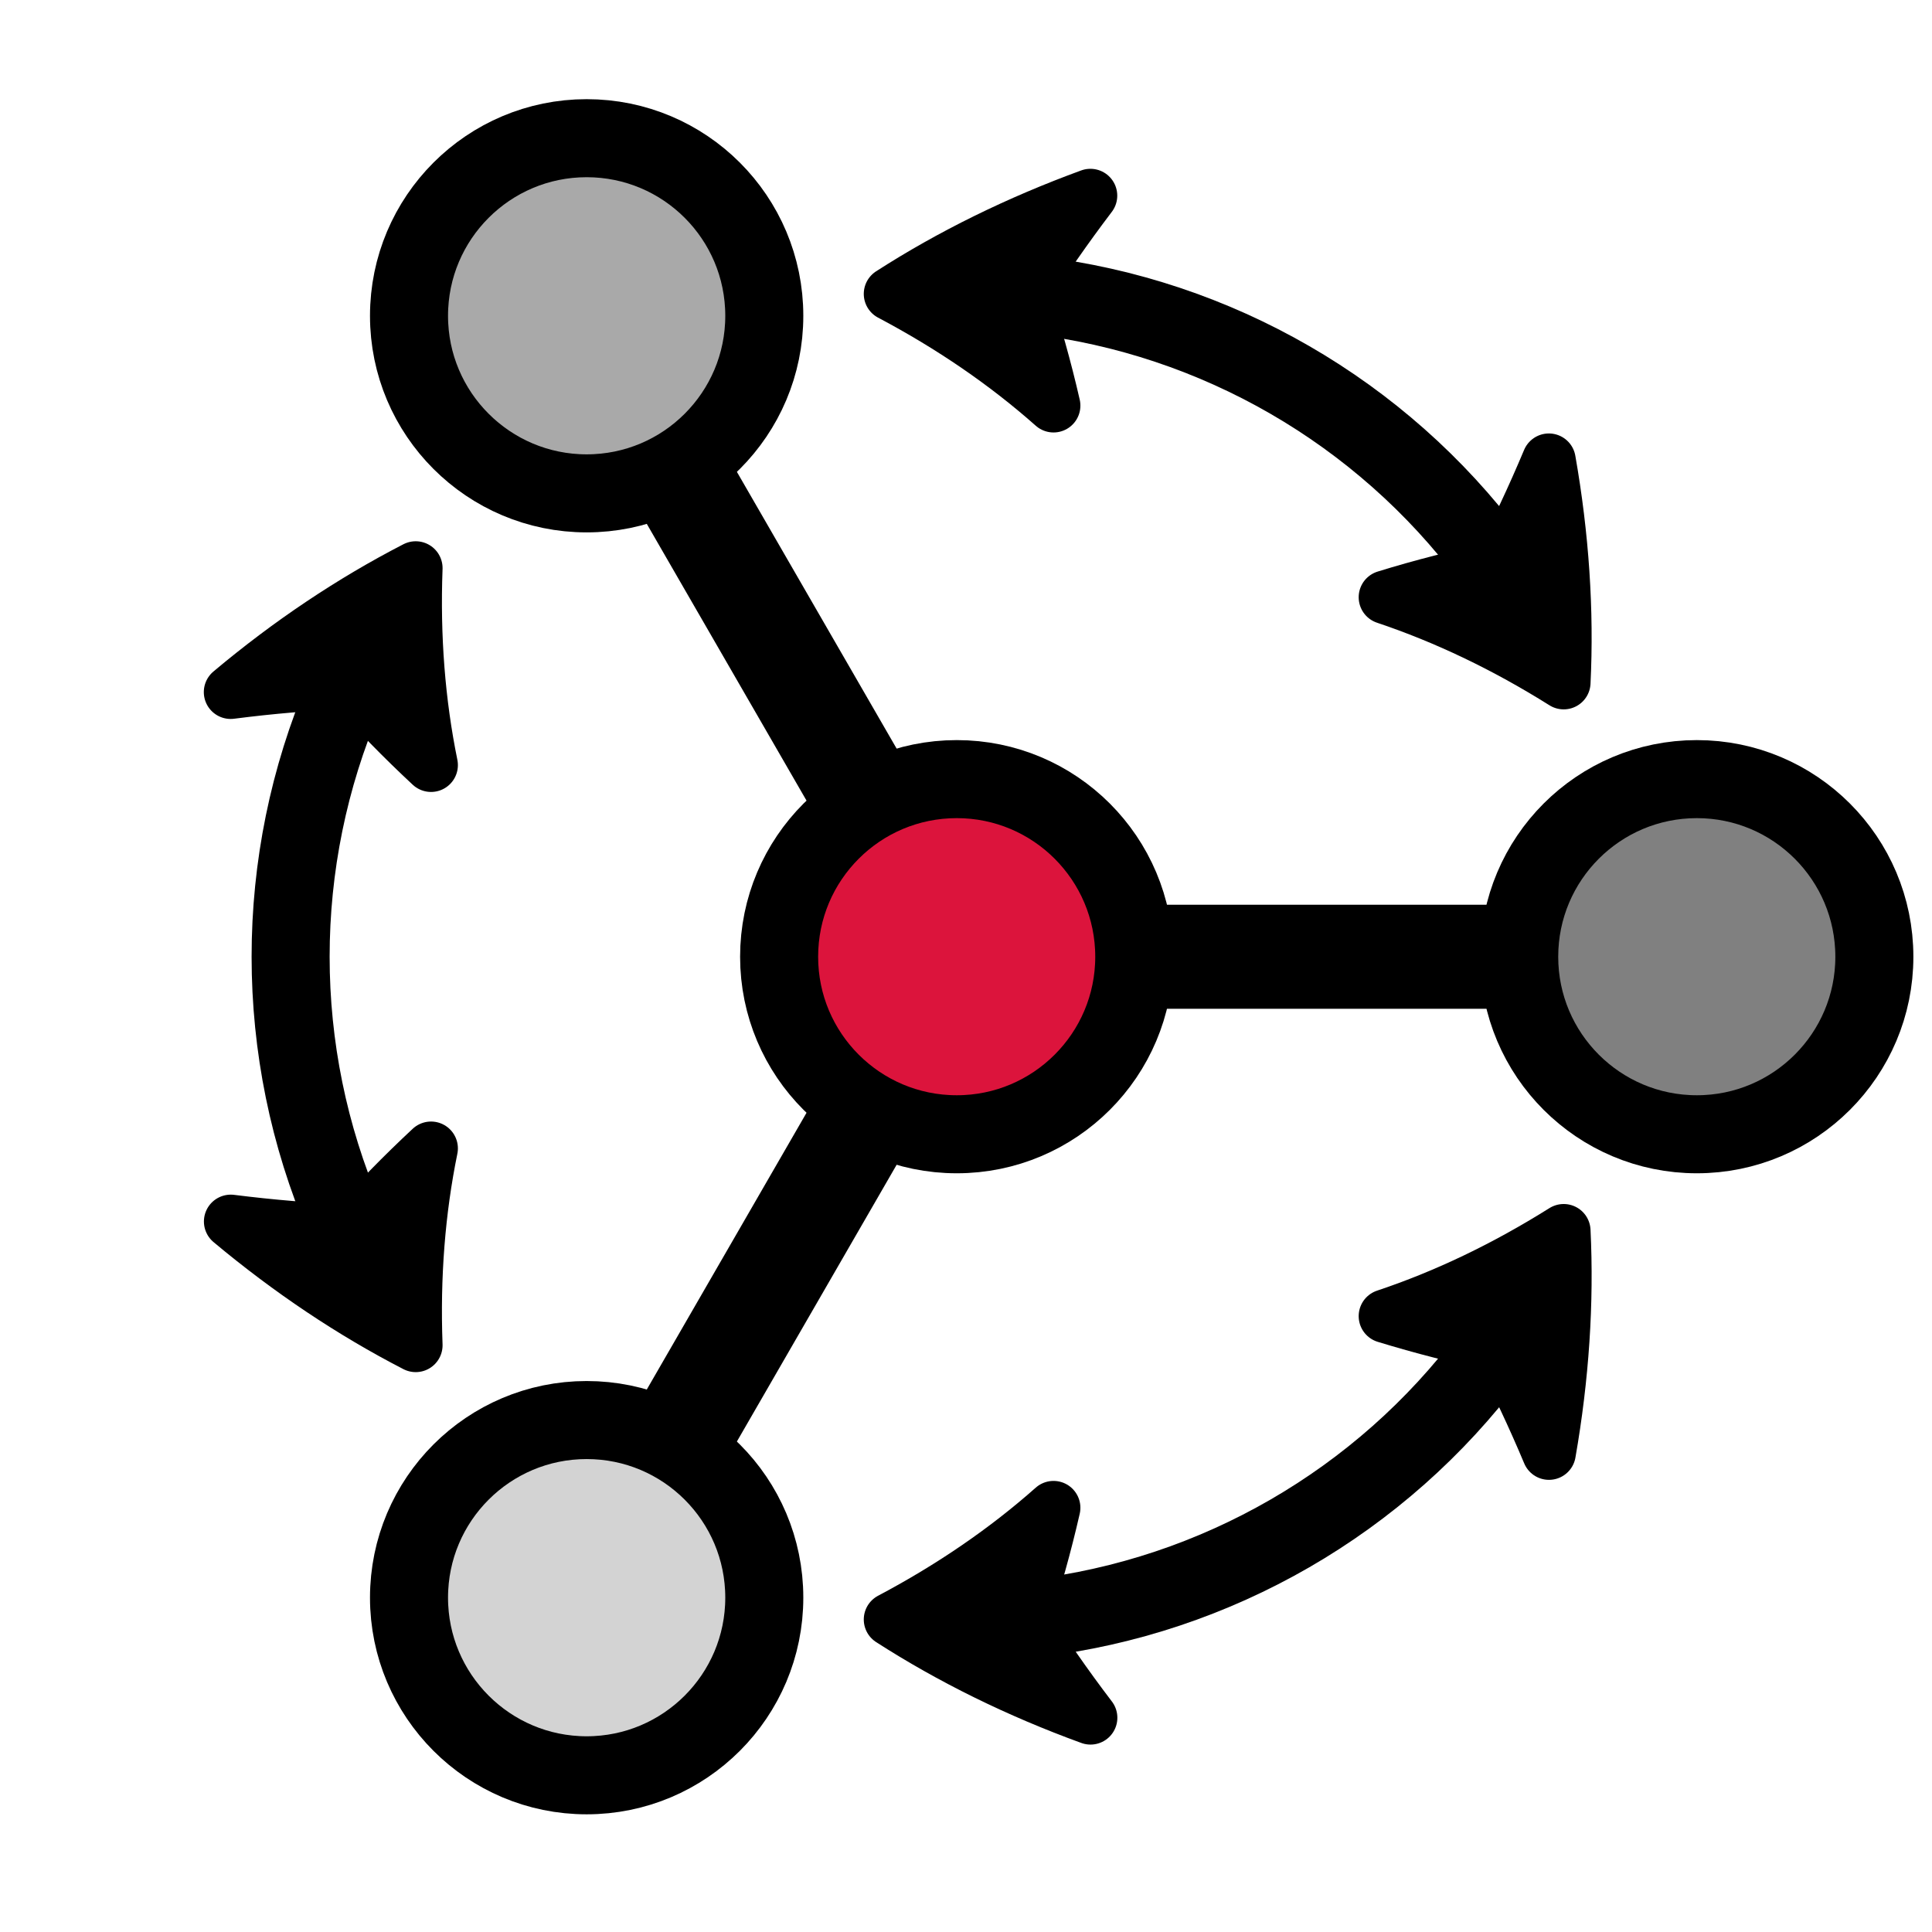
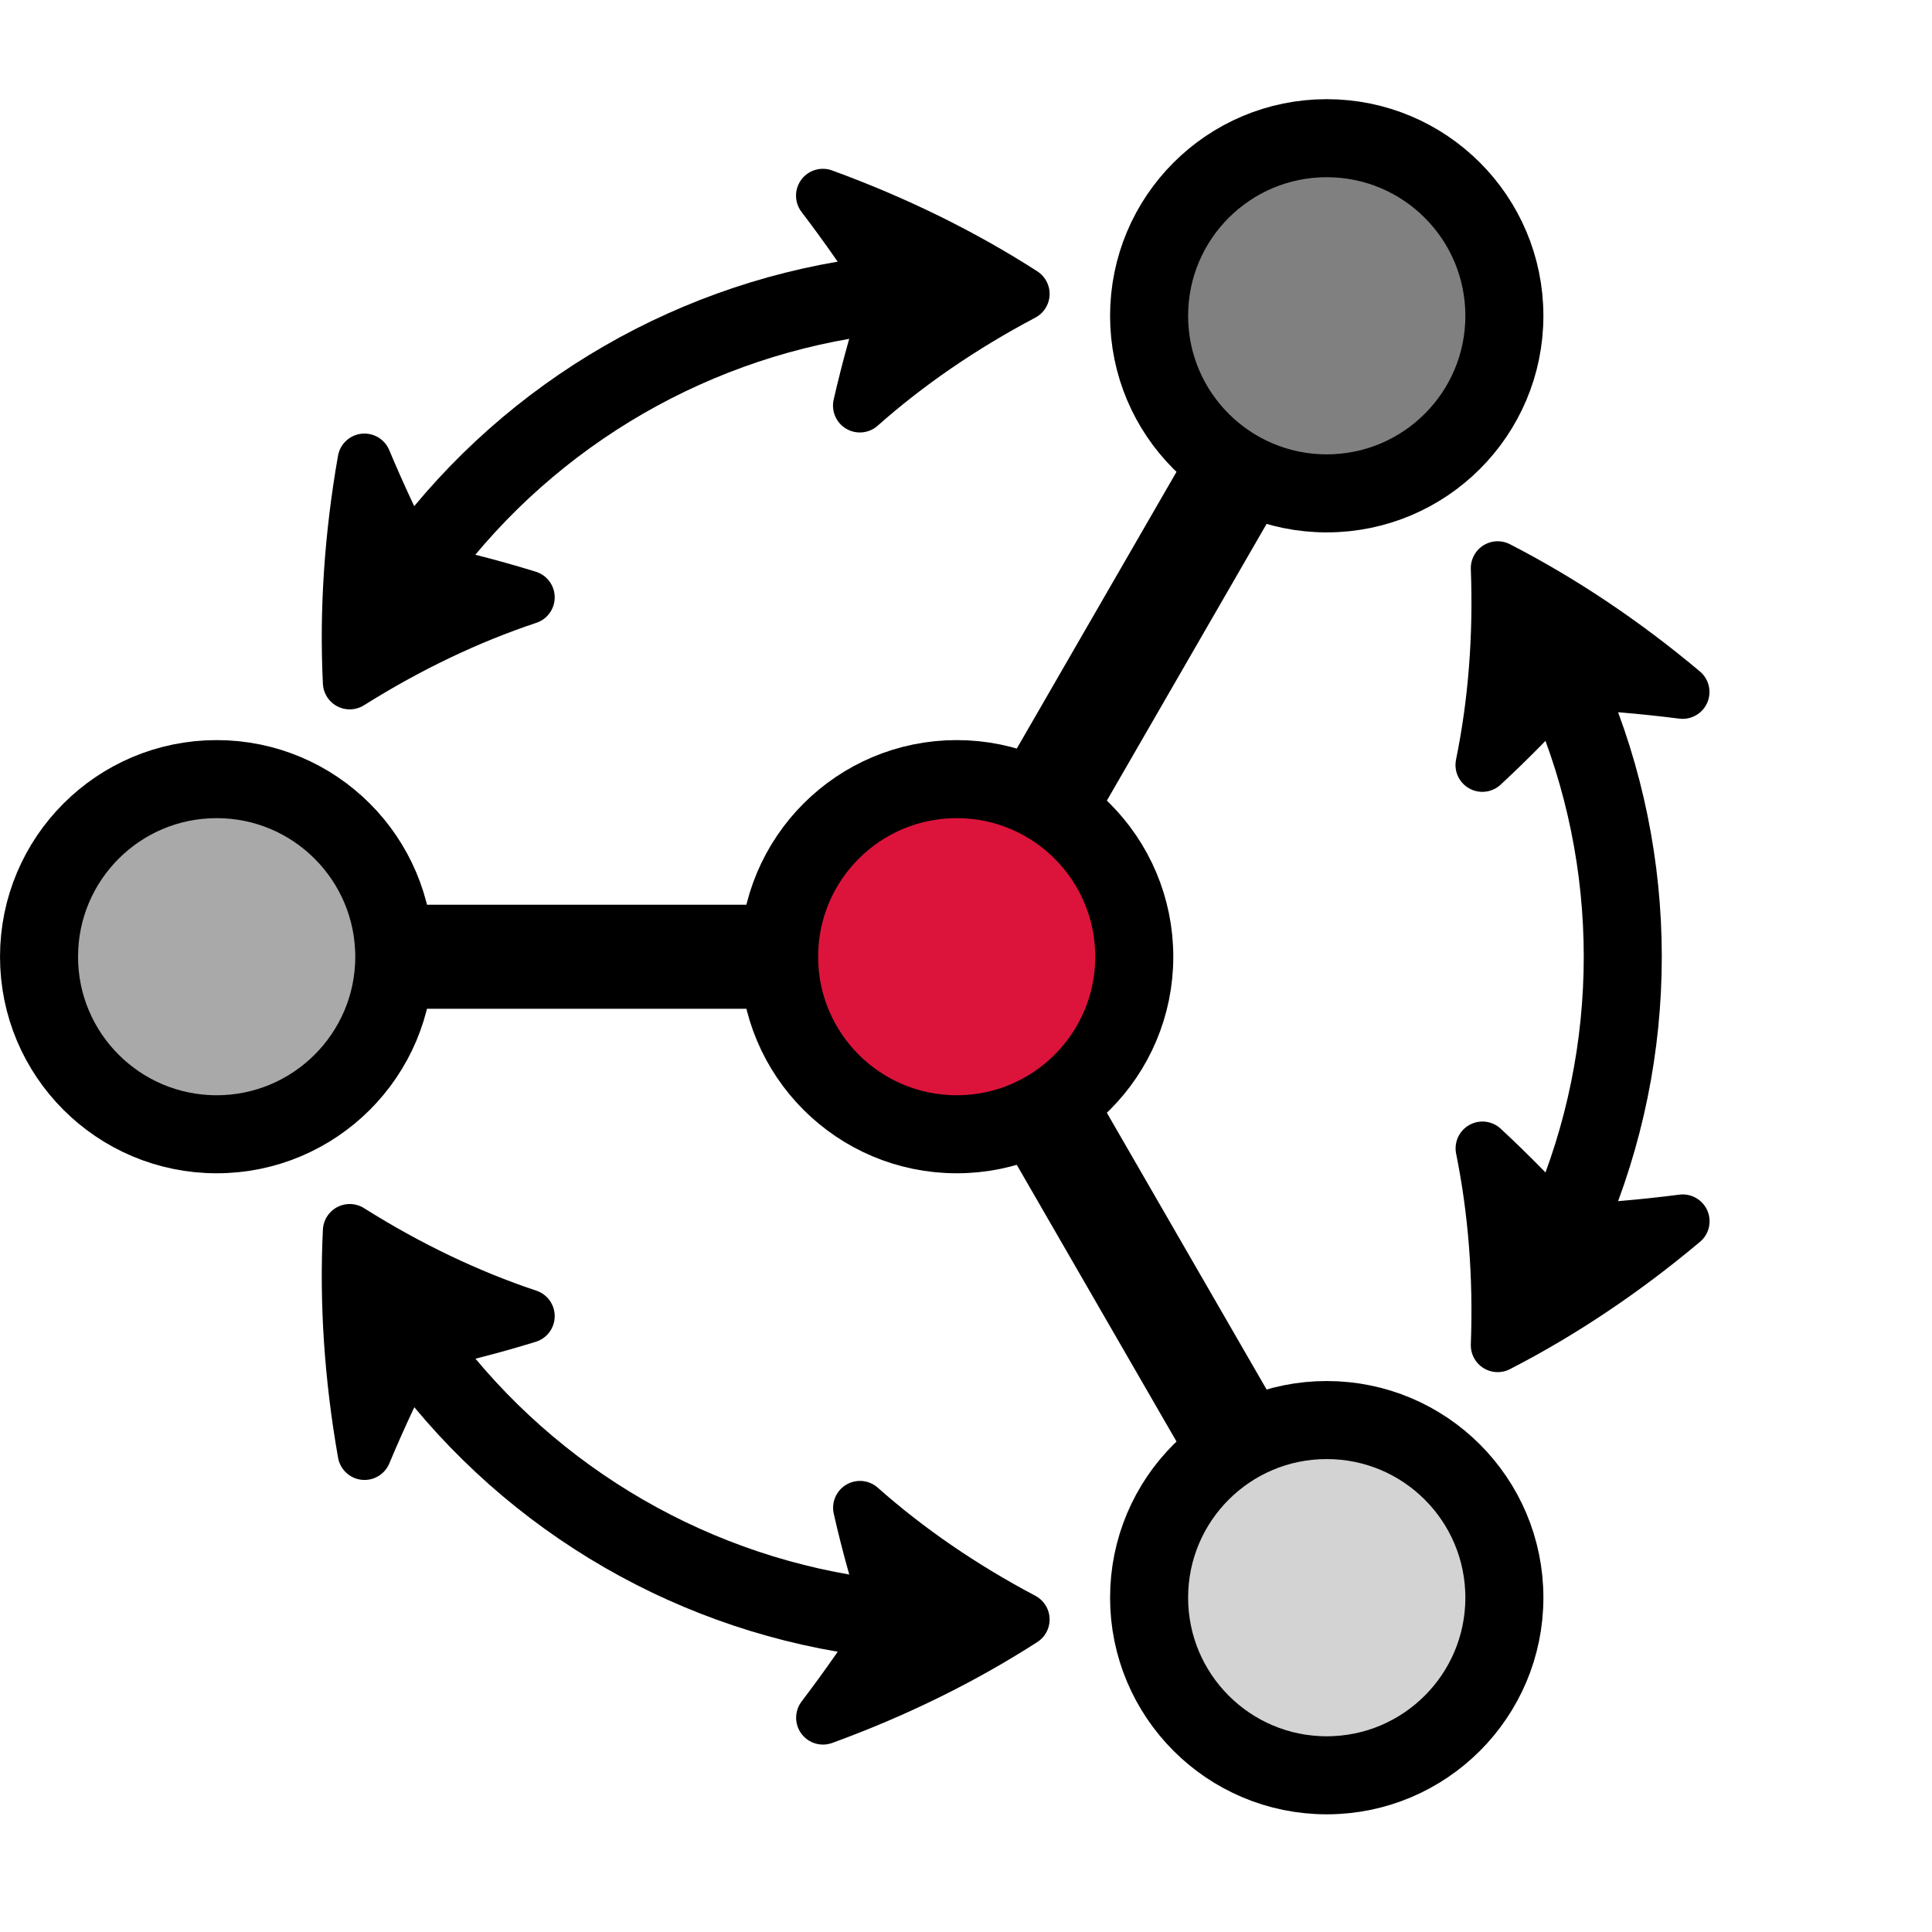
<svg xmlns="http://www.w3.org/2000/svg" width="73.288pt" height="73.288pt" viewBox="0 0 73.288 73.288">
  <defs>
    <clipPath id="clip-0">
      <path clip-rule="nonzero" d="M 0 0 L 72.582 0 L 72.582 72.582 L 0 72.582 Z M 0 0 " />
    </clipPath>
    <clipPath id="clip-1">
      <path clip-rule="nonzero" d="M 0 0 L 72.582 0 L 72.582 72.582 L 0 72.582 Z M 0 0 " />
    </clipPath>
    <clipPath id="clip-2">
-       <path clip-rule="nonzero" d="M 15 0 L 72.582 0 L 72.582 72.582 L 15 72.582 Z M 15 0 " />
+       <path clip-rule="nonzero" d="M 0 0 L 72.582 0 L 72.582 72.582 L 0 72.582 Z M 0 0 " />
    </clipPath>
    <clipPath id="clip-3">
-       <path clip-rule="nonzero" d="M 0 12 L 71 12 L 71 72.582 L 0 72.582 Z M 0 12 " />
+       <path clip-rule="nonzero" d="M 1 0 L 72.582 0 L 72.582 61 L 1 61 Z M 1 0 " />
    </clipPath>
    <clipPath id="clip-4">
+       <path clip-rule="nonzero" d="M 0 0 L 57 0 L 57 72.582 L 0 72.582 Z M 0 0 " />
+     </clipPath>
+     <clipPath id="clip-5">
+       <path clip-rule="nonzero" d="M 1 12 L 72.582 12 L 72.582 72.582 L 1 72.582 Z M 1 12 " />
+     </clipPath>
+     <clipPath id="clip-6">
      <path clip-rule="nonzero" d="M 0 0 L 72.582 0 L 72.582 64 L 0 64 Z M 0 0 " />
    </clipPath>
-     <clipPath id="clip-5">
-       <path clip-rule="nonzero" d="M 0 0 L 55 0 L 55 72.582 L 0 72.582 Z M 0 0 " />
-     </clipPath>
-     <clipPath id="clip-6">
+     <clipPath id="clip-7">
      <path clip-rule="nonzero" d="M 0 9 L 72.582 9 L 72.582 72.582 L 0 72.582 Z M 0 9 " />
    </clipPath>
+     <clipPath id="clip-8">
+       <path clip-rule="nonzero" d="M 17 0 L 72.582 0 L 72.582 72.582 L 17 72.582 Z M 17 0 " />
+     </clipPath>
  </defs>
-   <path fill="none" stroke-width="3.985" stroke-linecap="butt" stroke-linejoin="miter" stroke="rgb(0%, 0%, 0%)" stroke-opacity="1" stroke-miterlimit="10" d="M 5.669 -0.002 L 22.677 -0.002 " transform="matrix(0.990378, 0, 0, -0.990378, 36.29142, 36.29142)" />
  <g clip-path="url(#clip-0)">
-     <path fill="none" stroke-width="3.985" stroke-linecap="butt" stroke-linejoin="miter" stroke="rgb(0%, 0%, 0%)" stroke-opacity="1" stroke-miterlimit="10" d="M -2.834 4.909 L -11.338 19.641 " transform="matrix(0.990378, 0, 0, -0.990378, 36.29142, 36.29142)" />
-     <path fill="none" stroke-width="3.985" stroke-linecap="butt" stroke-linejoin="miter" stroke="rgb(0%, 0%, 0%)" stroke-opacity="1" stroke-miterlimit="10" d="M -2.834 -4.908 L -11.338 -19.64 " transform="matrix(0.990378, 0, 0, -0.990378, 36.29142, 36.29142)" />
+     <path fill="none" stroke-width="3.985" stroke-linecap="butt" stroke-linejoin="miter" stroke="rgb(0%, 0%, 0%)" stroke-opacity="1" stroke-miterlimit="10" d="M 2.833 4.909 L 11.337 19.641 " transform="matrix(0.990378, 0, 0, -0.990378, 36.29142, 36.29142)" />
+   </g>
+   <path fill="none" stroke-width="3.985" stroke-linecap="butt" stroke-linejoin="miter" stroke="rgb(0%, 0%, 0%)" stroke-opacity="1" stroke-miterlimit="10" d="M -5.67 -0.002 L -22.678 -0.002 " transform="matrix(0.990378, 0, 0, -0.990378, 36.29142, 36.29142)" />
+   <g clip-path="url(#clip-1)">
+     <path fill="none" stroke-width="3.985" stroke-linecap="butt" stroke-linejoin="miter" stroke="rgb(0%, 0%, 0%)" stroke-opacity="1" stroke-miterlimit="10" d="M 2.833 -4.908 L 11.337 -19.64 " transform="matrix(0.990378, 0, 0, -0.990378, 36.29142, 36.29142)" />
  </g>
  <path fill-rule="nonzero" fill="rgb(86.4%, 7.999%, 23.499%)" fill-opacity="1" d="M 43.027 36.293 C 43.027 32.57 40.012 29.555 36.293 29.555 C 32.57 29.555 29.555 32.57 29.555 36.293 C 29.555 40.012 32.57 43.027 36.293 43.027 C 40.012 43.027 43.027 40.012 43.027 36.293 Z M 43.027 36.293 " />
-   <g clip-path="url(#clip-1)">
+   <g clip-path="url(#clip-2)">
    <path fill="none" stroke-width="2.989" stroke-linecap="butt" stroke-linejoin="miter" stroke="rgb(0%, 0%, 0%)" stroke-opacity="1" stroke-miterlimit="10" d="M 6.801 -0.002 C 6.801 3.757 3.756 6.802 0.002 6.802 C -3.757 6.802 -6.802 3.757 -6.802 -0.002 C -6.802 -3.756 -3.757 -6.801 0.002 -6.801 C 3.756 -6.801 6.801 -3.756 6.801 -0.002 Z M 6.801 -0.002 " transform="matrix(0.990378, 0, 0, -0.990378, 36.29142, 36.29142)" />
  </g>
-   <path fill-rule="nonzero" fill="rgb(50%, 50%, 50%)" fill-opacity="1" d="M 71.102 36.293 C 71.102 32.57 68.086 29.555 64.367 29.555 C 60.645 29.555 57.629 32.57 57.629 36.293 C 57.629 40.012 60.645 43.027 64.367 43.027 C 68.086 43.027 71.102 40.012 71.102 36.293 Z M 71.102 36.293 " />
-   <g clip-path="url(#clip-2)">
-     <path fill="none" stroke-width="2.989" stroke-linecap="butt" stroke-linejoin="miter" stroke="rgb(0%, 0%, 0%)" stroke-opacity="1" stroke-miterlimit="10" d="M 35.148 -0.002 C 35.148 3.757 32.103 6.802 28.349 6.802 C 24.59 6.802 21.545 3.757 21.545 -0.002 C 21.545 -3.756 24.59 -6.801 28.349 -6.801 C 32.103 -6.801 35.148 -3.756 35.148 -0.002 Z M 35.148 -0.002 " transform="matrix(0.990378, 0, 0, -0.990378, 36.29142, 36.29142)" />
+   <path fill-rule="nonzero" fill="rgb(50%, 50%, 50%)" fill-opacity="1" d="M 57.066 11.98 C 57.066 8.258 54.051 5.242 50.328 5.242 C 46.605 5.242 43.59 8.258 43.59 11.98 C 43.59 15.699 46.605 18.715 50.328 18.715 C 54.051 18.715 57.066 15.699 57.066 11.98 Z M 57.066 11.98 " />
+   <g clip-path="url(#clip-3)">
+     <path fill="none" stroke-width="2.989" stroke-linecap="butt" stroke-linejoin="miter" stroke="rgb(0%, 0%, 0%)" stroke-opacity="1" stroke-miterlimit="10" d="M 20.977 24.547 C 20.977 28.306 17.932 31.351 14.173 31.351 C 10.414 31.351 7.369 28.306 7.369 24.547 C 7.369 20.792 10.414 17.747 14.173 17.747 C 17.932 17.747 20.977 20.792 20.977 24.547 Z M 20.977 24.547 " transform="matrix(0.990378, 0, 0, -0.990378, 36.29142, 36.29142)" />
  </g>
-   <path fill-rule="nonzero" fill="rgb(66.399%, 66.399%, 66.399%)" fill-opacity="1" stroke-width="2.989" stroke-linecap="butt" stroke-linejoin="miter" stroke="rgb(0%, 0%, 0%)" stroke-opacity="1" stroke-miterlimit="10" d="M -7.37 24.547 C -7.37 28.306 -10.415 31.351 -14.174 31.351 C -17.929 31.351 -20.978 28.306 -20.978 24.547 C -20.978 20.792 -17.929 17.747 -14.174 17.747 C -10.415 17.747 -7.37 20.792 -7.37 24.547 Z M -7.37 24.547 " transform="matrix(0.990378, 0, 0, -0.990378, 36.29142, 36.29142)" />
-   <path fill-rule="nonzero" fill="rgb(82.799%, 82.799%, 82.799%)" fill-opacity="1" d="M 28.992 60.605 C 28.992 56.883 25.977 53.867 22.254 53.867 C 18.535 53.867 15.516 56.883 15.516 60.605 C 15.516 64.324 18.535 67.344 22.254 67.344 C 25.977 67.344 28.992 64.324 28.992 60.605 Z M 28.992 60.605 " />
-   <g clip-path="url(#clip-3)">
-     <path fill="none" stroke-width="2.989" stroke-linecap="butt" stroke-linejoin="miter" stroke="rgb(0%, 0%, 0%)" stroke-opacity="1" stroke-miterlimit="10" d="M -7.37 -24.55 C -7.37 -20.791 -10.415 -17.747 -14.174 -17.747 C -17.929 -17.747 -20.978 -20.791 -20.978 -24.55 C -20.978 -28.305 -17.929 -31.354 -14.174 -31.354 C -10.415 -31.354 -7.37 -28.305 -7.37 -24.55 Z M -7.37 -24.55 " transform="matrix(0.990378, 0, 0, -0.990378, 36.29142, 36.29142)" />
+   <path fill-rule="nonzero" fill="rgb(66.399%, 66.399%, 66.399%)" fill-opacity="1" d="M 14.957 36.293 C 14.957 32.57 11.938 29.555 8.219 29.555 C 4.496 29.555 1.48 32.57 1.48 36.293 C 1.48 40.012 4.496 43.027 8.219 43.027 C 11.938 43.027 14.957 40.012 14.957 36.293 Z M 14.957 36.293 " />
+   <g clip-path="url(#clip-4)">
+     <path fill="none" stroke-width="2.989" stroke-linecap="butt" stroke-linejoin="miter" stroke="rgb(0%, 0%, 0%)" stroke-opacity="1" stroke-miterlimit="10" d="M -21.542 -0.002 C -21.542 3.757 -24.591 6.802 -28.345 6.802 C -32.104 6.802 -35.149 3.757 -35.149 -0.002 C -35.149 -3.756 -32.104 -6.801 -28.345 -6.801 C -24.591 -6.801 -21.542 -3.756 -21.542 -0.002 Z M -21.542 -0.002 " transform="matrix(0.990378, 0, 0, -0.990378, 36.29142, 36.29142)" />
  </g>
-   <g clip-path="url(#clip-4)">
-     <path fill="none" stroke-width="2.989" stroke-linecap="butt" stroke-linejoin="miter" stroke="rgb(0%, 0%, 0%)" stroke-opacity="1" stroke-miterlimit="10" d="M 20.433 15.282 C 16.256 20.867 9.945 24.512 3.019 25.336 " transform="matrix(0.990378, 0, 0, -0.990378, 36.29142, 36.29142)" />
+   <path fill-rule="nonzero" fill="rgb(82.799%, 82.799%, 82.799%)" fill-opacity="1" d="M 57.066 60.605 C 57.066 56.883 54.051 53.867 50.328 53.867 C 46.605 53.867 43.59 56.883 43.59 60.605 C 43.59 64.324 46.605 67.344 50.328 67.344 C 54.051 67.344 57.066 64.324 57.066 60.605 Z M 57.066 60.605 " />
+   <g clip-path="url(#clip-5)">
+     <path fill="none" stroke-width="2.989" stroke-linecap="butt" stroke-linejoin="miter" stroke="rgb(0%, 0%, 0%)" stroke-opacity="1" stroke-miterlimit="10" d="M 20.977 -24.55 C 20.977 -20.791 17.932 -17.747 14.173 -17.747 C 10.414 -17.747 7.369 -20.791 7.369 -24.55 C 7.369 -28.305 10.414 -31.354 14.173 -31.354 C 17.932 -31.354 20.977 -28.305 20.977 -24.55 Z M 20.977 -24.55 " transform="matrix(0.990378, 0, 0, -0.990378, 36.29142, 36.29142)" />
  </g>
-   <path fill-rule="nonzero" fill="rgb(0%, 0%, 0%)" fill-opacity="1" stroke-width="2.057" stroke-linecap="butt" stroke-linejoin="round" stroke="rgb(0%, 0%, 0%)" stroke-opacity="1" stroke-miterlimit="10" d="M 23.249 10.502 C 23.383 13.247 23.193 16.103 22.681 19.013 C 22.085 17.594 21.438 16.209 20.732 14.868 C 19.265 14.568 17.829 14.202 16.425 13.768 C 18.721 12.999 21.012 11.906 23.249 10.502 Z M 23.249 10.502 " transform="matrix(0.990378, 0, 0, -0.990378, 36.29142, 36.29142)" />
-   <path fill-rule="nonzero" fill="rgb(0%, 0%, 0%)" fill-opacity="1" stroke-width="2.057" stroke-linecap="butt" stroke-linejoin="round" stroke="rgb(0%, 0%, 0%)" stroke-opacity="1" stroke-miterlimit="10" d="M -2.531 25.387 C -0.196 24.153 1.899 22.713 3.709 21.108 C 3.382 22.54 2.979 23.967 2.51 25.391 C 3.315 26.669 4.19 27.923 5.121 29.15 C 2.348 28.136 -0.219 26.874 -2.531 25.387 Z M -2.531 25.387 " transform="matrix(0.990378, 0, 0, -0.990378, 36.29142, 36.29142)" />
-   <g clip-path="url(#clip-5)">
-     <path fill="none" stroke-width="2.989" stroke-linecap="butt" stroke-linejoin="miter" stroke="rgb(0%, 0%, 0%)" stroke-opacity="1" stroke-miterlimit="10" d="M -23.451 10.052 C -26.2 3.643 -26.2 -3.642 -23.451 -10.051 " transform="matrix(0.990378, 0, 0, -0.990378, 36.29142, 36.29142)" />
+   <g clip-path="url(#clip-6)">
+     <path fill="none" stroke-width="2.989" stroke-linecap="butt" stroke-linejoin="miter" stroke="rgb(0%, 0%, 0%)" stroke-opacity="1" stroke-miterlimit="10" d="M -3.02 25.336 C -9.946 24.512 -16.256 20.867 -20.433 15.282 " transform="matrix(0.990378, 0, 0, -0.990378, 36.29142, 36.29142)" />
  </g>
-   <path fill-rule="nonzero" fill="rgb(0%, 0%, 0%)" fill-opacity="1" stroke-width="2.057" stroke-linecap="butt" stroke-linejoin="round" stroke="rgb(0%, 0%, 0%)" stroke-opacity="1" stroke-miterlimit="10" d="M -20.721 14.884 C -23.163 13.626 -25.545 12.036 -27.809 10.135 C -26.279 10.332 -24.756 10.462 -23.246 10.522 C -22.248 9.401 -21.21 8.34 -20.134 7.339 C -20.619 9.713 -20.82 12.245 -20.721 14.884 Z M -20.721 14.884 " transform="matrix(0.990378, 0, 0, -0.990378, 36.29142, 36.29142)" />
-   <path fill-rule="nonzero" fill="rgb(0%, 0%, 0%)" fill-opacity="1" stroke-width="2.057" stroke-linecap="butt" stroke-linejoin="round" stroke="rgb(0%, 0%, 0%)" stroke-opacity="1" stroke-miterlimit="10" d="M -20.721 -14.883 C -20.82 -12.244 -20.619 -9.712 -20.134 -7.342 C -21.21 -8.344 -22.248 -9.405 -23.242 -10.521 C -24.756 -10.462 -26.279 -10.335 -27.805 -10.142 C -25.541 -12.035 -23.163 -13.625 -20.721 -14.883 Z M -20.721 -14.883 " transform="matrix(0.990378, 0, 0, -0.990378, 36.29142, 36.29142)" />
-   <g clip-path="url(#clip-6)">
-     <path fill="none" stroke-width="2.989" stroke-linecap="butt" stroke-linejoin="miter" stroke="rgb(0%, 0%, 0%)" stroke-opacity="1" stroke-miterlimit="10" d="M 3.019 -25.335 C 9.945 -24.511 16.256 -20.866 20.433 -15.281 " transform="matrix(0.990378, 0, 0, -0.990378, 36.29142, 36.29142)" />
+   <path fill-rule="nonzero" fill="rgb(0%, 0%, 0%)" fill-opacity="1" stroke-width="2.057" stroke-linecap="butt" stroke-linejoin="round" stroke="rgb(0%, 0%, 0%)" stroke-opacity="1" stroke-miterlimit="10" d="M 2.53 25.387 C 0.218 26.874 -2.349 28.136 -5.126 29.15 C -4.191 27.923 -3.319 26.669 -2.511 25.391 C -2.984 23.967 -3.383 22.54 -3.71 21.108 C -1.9 22.713 0.195 24.153 2.53 25.387 Z M 2.53 25.387 " transform="matrix(0.990378, 0, 0, -0.990378, 36.29142, 36.29142)" />
+   <path fill-rule="nonzero" fill="rgb(0%, 0%, 0%)" fill-opacity="1" stroke-width="2.057" stroke-linecap="butt" stroke-linejoin="round" stroke="rgb(0%, 0%, 0%)" stroke-opacity="1" stroke-miterlimit="10" d="M -23.249 10.502 C -21.013 11.906 -18.722 12.999 -16.426 13.764 C -17.83 14.198 -19.266 14.564 -20.733 14.868 C -21.439 16.205 -22.09 17.59 -22.685 19.009 C -23.194 16.103 -23.384 13.247 -23.249 10.502 Z M -23.249 10.502 " transform="matrix(0.990378, 0, 0, -0.990378, 36.29142, 36.29142)" />
+   <g clip-path="url(#clip-7)">
+     <path fill="none" stroke-width="2.989" stroke-linecap="butt" stroke-linejoin="miter" stroke="rgb(0%, 0%, 0%)" stroke-opacity="1" stroke-miterlimit="10" d="M -20.429 -15.281 C -16.252 -20.866 -9.946 -24.511 -3.02 -25.335 " transform="matrix(0.990378, 0, 0, -0.990378, 36.29142, 36.29142)" />
  </g>
-   <path fill-rule="nonzero" fill="rgb(0%, 0%, 0%)" fill-opacity="1" stroke-width="2.057" stroke-linecap="butt" stroke-linejoin="round" stroke="rgb(0%, 0%, 0%)" stroke-opacity="1" stroke-miterlimit="10" d="M -2.531 -25.386 C -0.219 -26.873 2.348 -28.139 5.125 -29.149 C 4.19 -27.923 3.319 -26.668 2.51 -25.39 C 2.983 -23.97 3.382 -22.539 3.709 -21.107 C 1.899 -22.712 -0.196 -24.152 -2.531 -25.386 Z M -2.531 -25.386 " transform="matrix(0.990378, 0, 0, -0.990378, 36.29142, 36.29142)" />
-   <path fill-rule="nonzero" fill="rgb(0%, 0%, 0%)" fill-opacity="1" stroke-width="2.057" stroke-linecap="butt" stroke-linejoin="round" stroke="rgb(0%, 0%, 0%)" stroke-opacity="1" stroke-miterlimit="10" d="M 23.249 -10.501 C 21.012 -11.905 18.721 -13.002 16.425 -13.767 C 17.829 -14.197 19.269 -14.567 20.736 -14.867 C 21.438 -16.208 22.089 -17.589 22.685 -19.009 C 23.193 -16.102 23.383 -13.246 23.249 -10.501 Z M 23.249 -10.501 " transform="matrix(0.990378, 0, 0, -0.990378, 36.29142, 36.29142)" />
+   <path fill-rule="nonzero" fill="rgb(0%, 0%, 0%)" fill-opacity="1" stroke-width="2.057" stroke-linecap="butt" stroke-linejoin="round" stroke="rgb(0%, 0%, 0%)" stroke-opacity="1" stroke-miterlimit="10" d="M -23.249 -10.501 C -23.384 -13.246 -23.194 -16.106 -22.682 -19.013 C -22.086 -17.593 -21.439 -16.208 -20.733 -14.867 C -19.266 -14.567 -17.83 -14.201 -16.426 -13.767 C -18.722 -13.002 -21.013 -11.909 -23.249 -10.501 Z M -23.249 -10.501 " transform="matrix(0.990378, 0, 0, -0.990378, 36.29142, 36.29142)" />
+   <path fill-rule="nonzero" fill="rgb(0%, 0%, 0%)" fill-opacity="1" stroke-width="2.057" stroke-linecap="butt" stroke-linejoin="round" stroke="rgb(0%, 0%, 0%)" stroke-opacity="1" stroke-miterlimit="10" d="M 2.53 -25.386 C 0.195 -24.152 -1.896 -22.712 -3.706 -21.107 C -3.383 -22.539 -2.98 -23.97 -2.507 -25.39 C -3.316 -26.668 -4.191 -27.923 -5.122 -29.149 C -2.349 -28.139 0.218 -26.873 2.53 -25.386 Z M 2.53 -25.386 " transform="matrix(0.990378, 0, 0, -0.990378, 36.29142, 36.29142)" />
+   <g clip-path="url(#clip-8)">
+     <path fill="none" stroke-width="2.989" stroke-linecap="butt" stroke-linejoin="miter" stroke="rgb(0%, 0%, 0%)" stroke-opacity="1" stroke-miterlimit="10" d="M 23.45 -10.051 C 26.199 -3.642 26.199 3.643 23.45 10.052 " transform="matrix(0.990378, 0, 0, -0.990378, 36.29142, 36.29142)" />
+   </g>
+   <path fill-rule="nonzero" fill="rgb(0%, 0%, 0%)" fill-opacity="1" stroke-width="2.057" stroke-linecap="butt" stroke-linejoin="round" stroke="rgb(0%, 0%, 0%)" stroke-opacity="1" stroke-miterlimit="10" d="M 20.72 -14.883 C 23.166 -13.625 25.544 -12.035 27.808 -10.134 C 26.278 -10.331 24.755 -10.462 23.245 -10.521 C 22.251 -9.401 21.213 -8.34 20.137 -7.342 C 20.618 -9.712 20.819 -12.244 20.72 -14.883 Z M 20.72 -14.883 " transform="matrix(0.990378, 0, 0, -0.990378, 36.29142, 36.29142)" />
+   <path fill-rule="nonzero" fill="rgb(0%, 0%, 0%)" fill-opacity="1" stroke-width="2.057" stroke-linecap="butt" stroke-linejoin="round" stroke="rgb(0%, 0%, 0%)" stroke-opacity="1" stroke-miterlimit="10" d="M 20.72 14.884 C 20.819 12.245 20.618 9.713 20.133 7.343 C 21.21 8.34 22.247 9.401 23.245 10.522 C 24.755 10.462 26.278 10.332 27.804 10.139 C 25.544 12.036 23.166 13.626 20.72 14.884 Z M 20.72 14.884 " transform="matrix(0.990378, 0, 0, -0.990378, 36.29142, 36.29142)" />
</svg>
